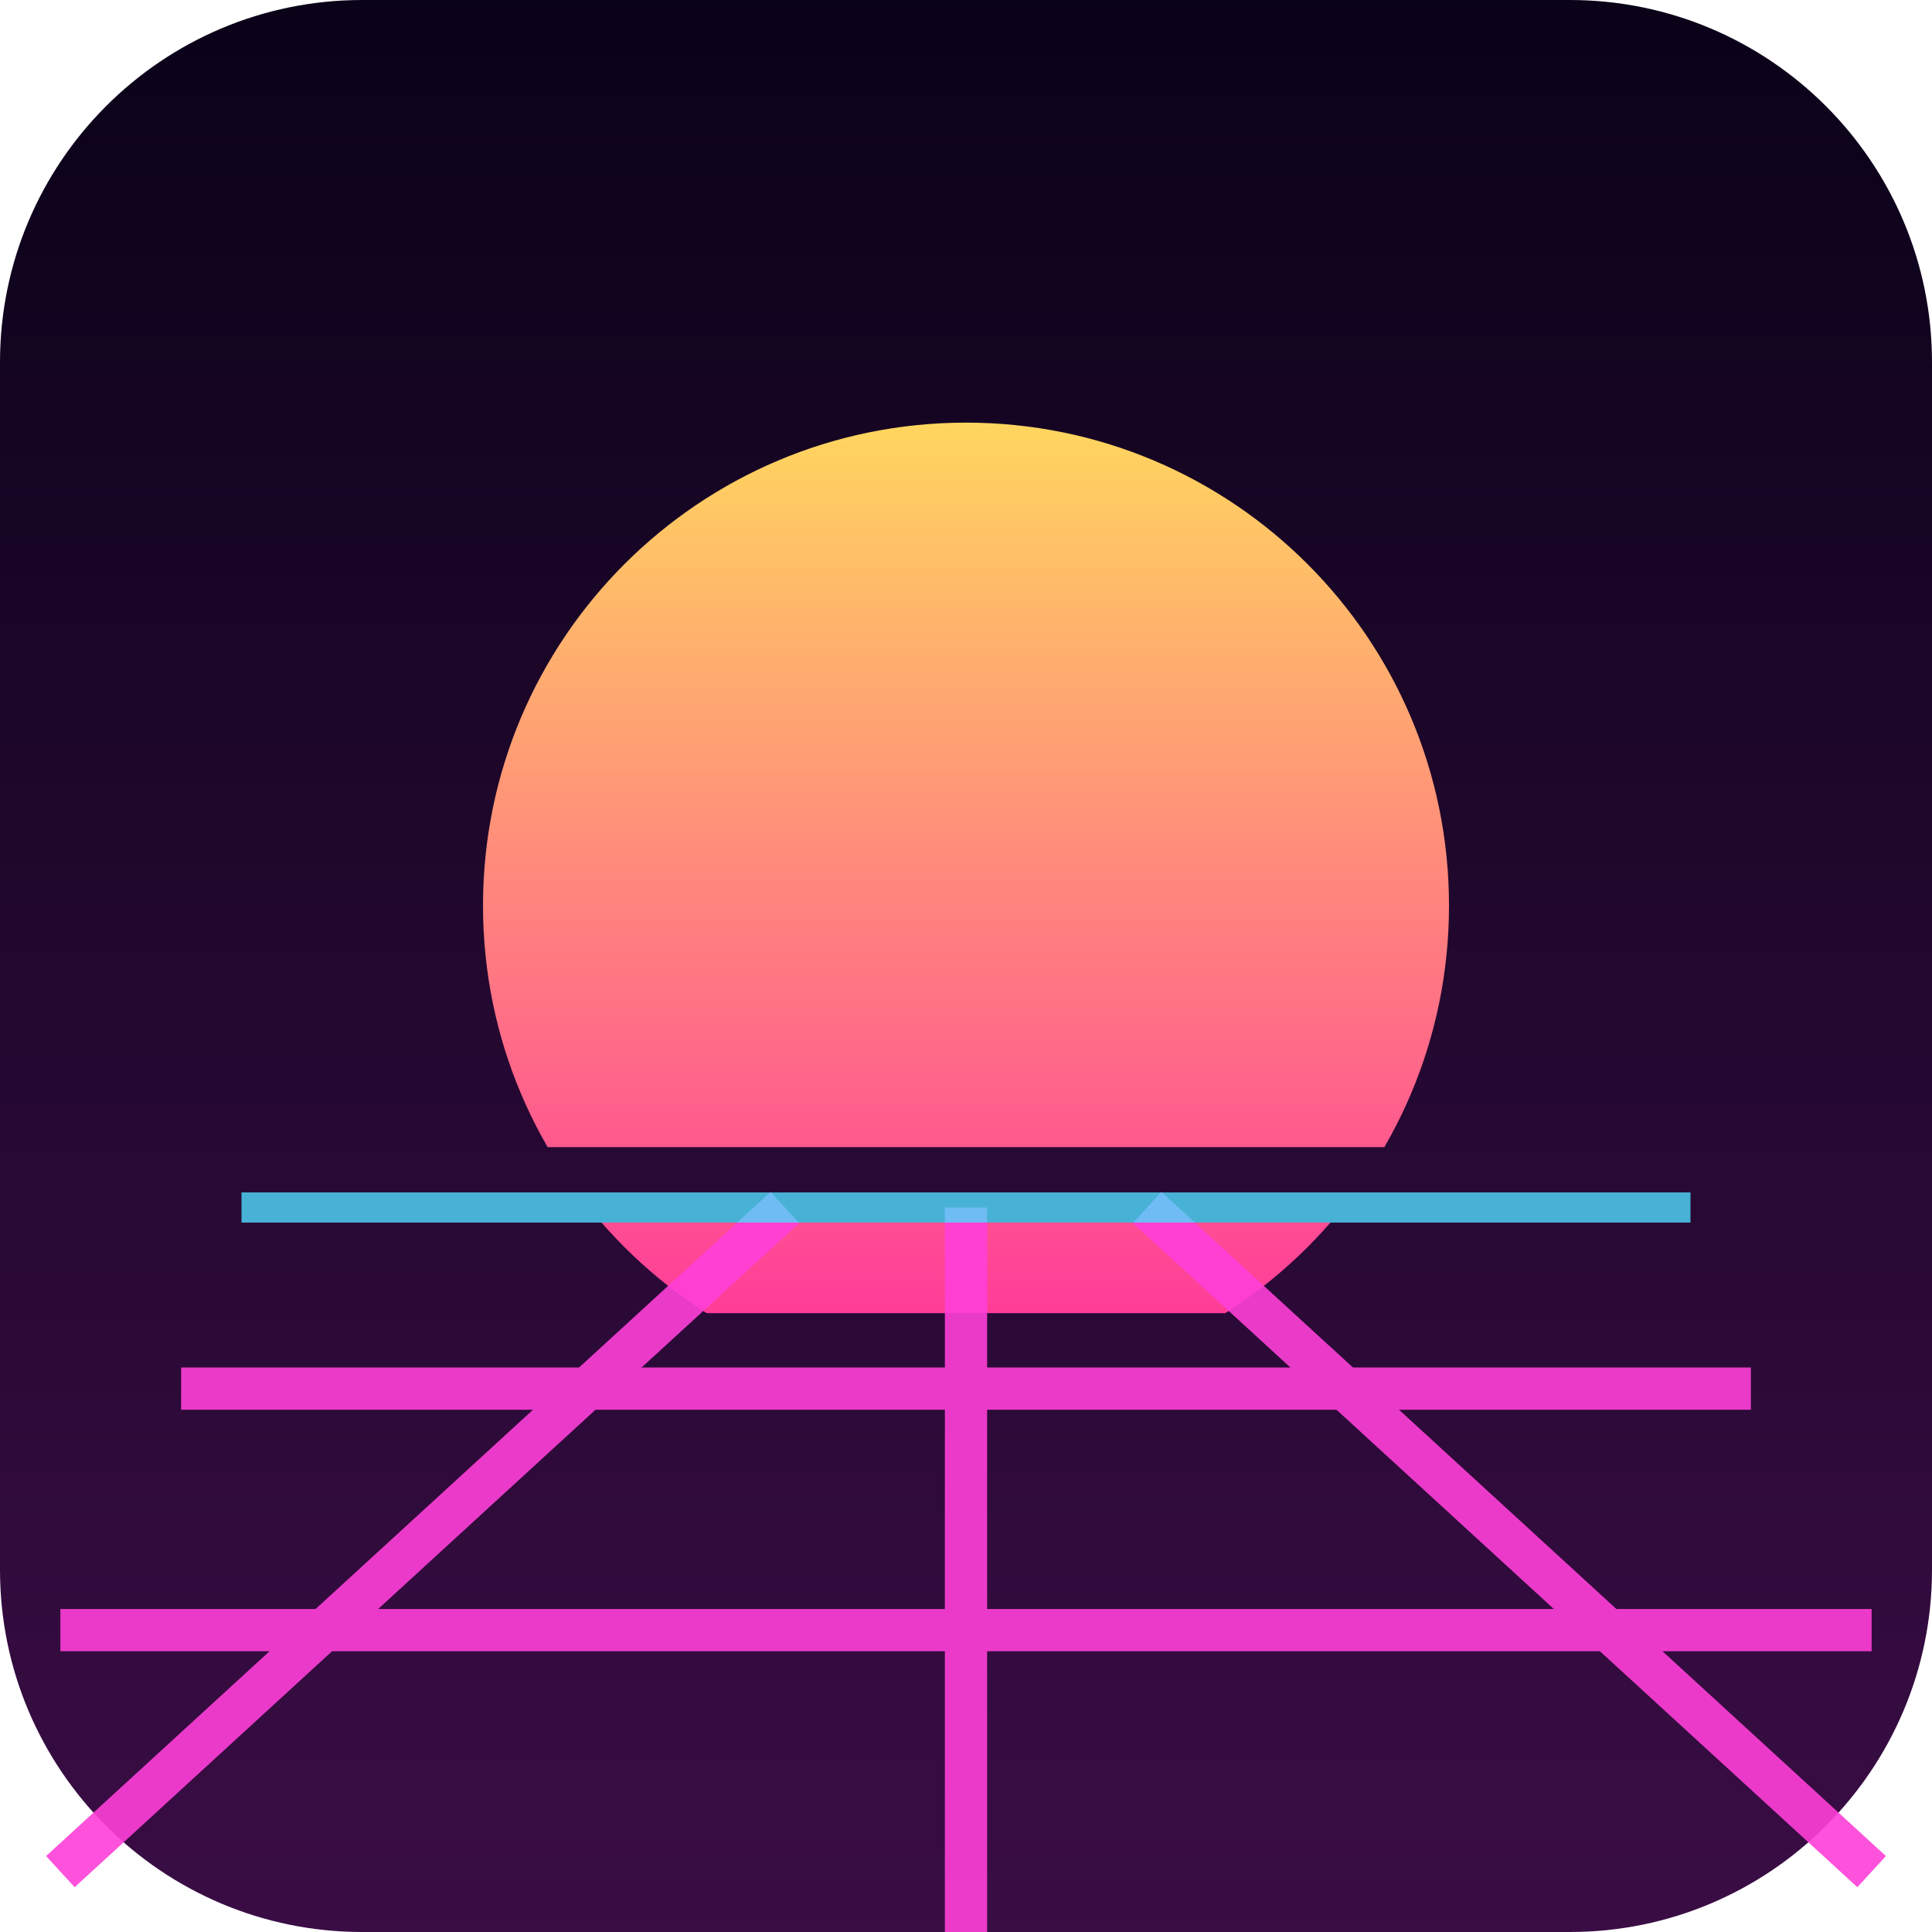
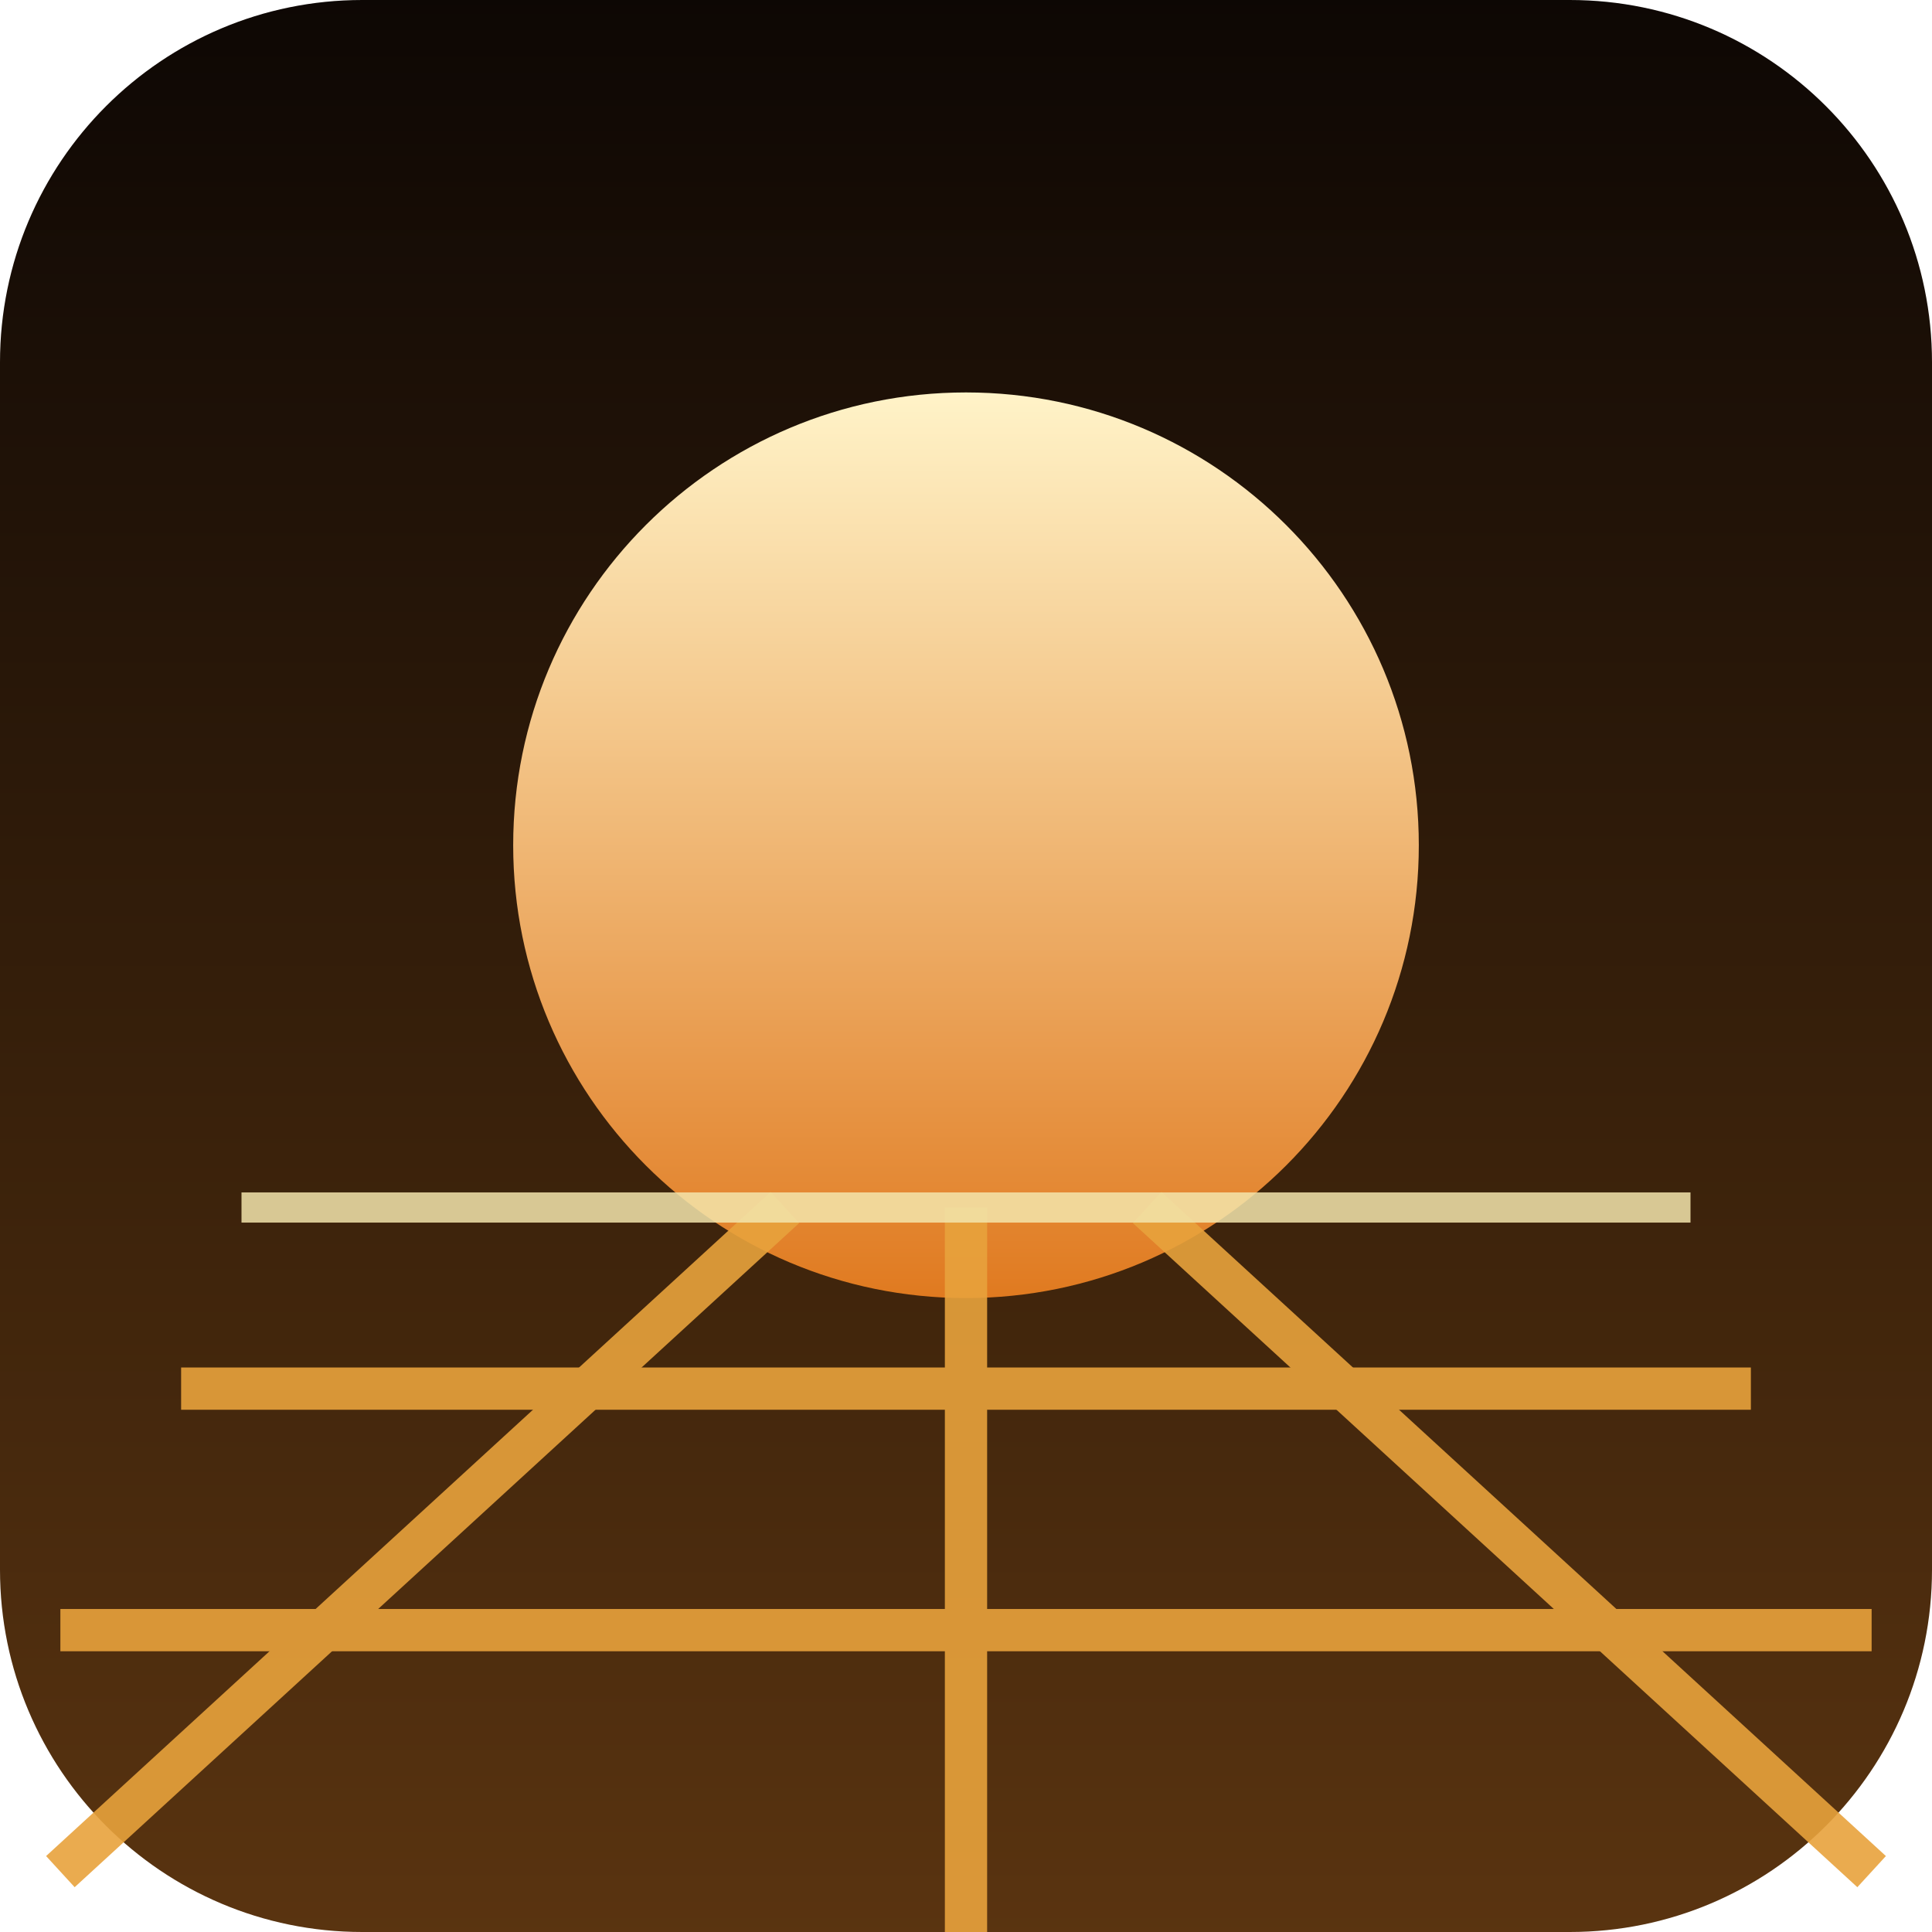
<svg xmlns="http://www.w3.org/2000/svg" viewBox="0 0 64 64">
  <defs>
    <linearGradient id="skyGradient" x1="0" y1="0" x2="0" y2="1">
-       <stop offset="0" stop-color="#0a0218" />
-       <stop offset="1" stop-color="#3a0d45" />
+       <stop offset="0" stop-color="#0d0704" />
+       <stop offset="1" stop-color="#5a3410" />
    </linearGradient>
    <linearGradient id="sunGradient" x1="0" y1="0" x2="0" y2="1">
-       <stop offset="0" stop-color="#ffd75e" />
-       <stop offset="1" stop-color="#ff2f9e" />
+       <stop offset="0" stop-color="#fff3c8" />
+       <stop offset="1" stop-color="#e07a20" />
    </linearGradient>
-     <clipPath id="sunClip">
-       <path d="M8 8 H56 V38 H8 Z M8 40.5 H56 V43.5 H8 Z M8 46 H56 V48 H8 Z" />
-     </clipPath>
  </defs>
  <rect width="64" height="64" rx="12" fill="url(#skyGradient)" />
-   <circle cx="32" cy="30" r="16" fill="url(#sunGradient)" clip-path="url(#sunClip)" />
-   <g stroke="#ff3fd8" stroke-width="1.4" fill="none" opacity="0.9">
+   <circle cx="32" cy="28" r="15" fill="url(#sunGradient)" />
+   <g stroke="#e8a23c" stroke-width="1.4" fill="none" opacity="0.9">
    <path d="M2 62 L26 40 M62 62 L38 40 M32 64 L32 40" />
    <path d="M6 46 H58 M2 54 H62" />
  </g>
-   <g stroke="#50dcff" stroke-width="1" fill="none" opacity="0.8">
+   <g stroke="#f3e5ab" stroke-width="1" fill="none" opacity="0.85">
    <path d="M8 40 H56" />
  </g>
</svg>
